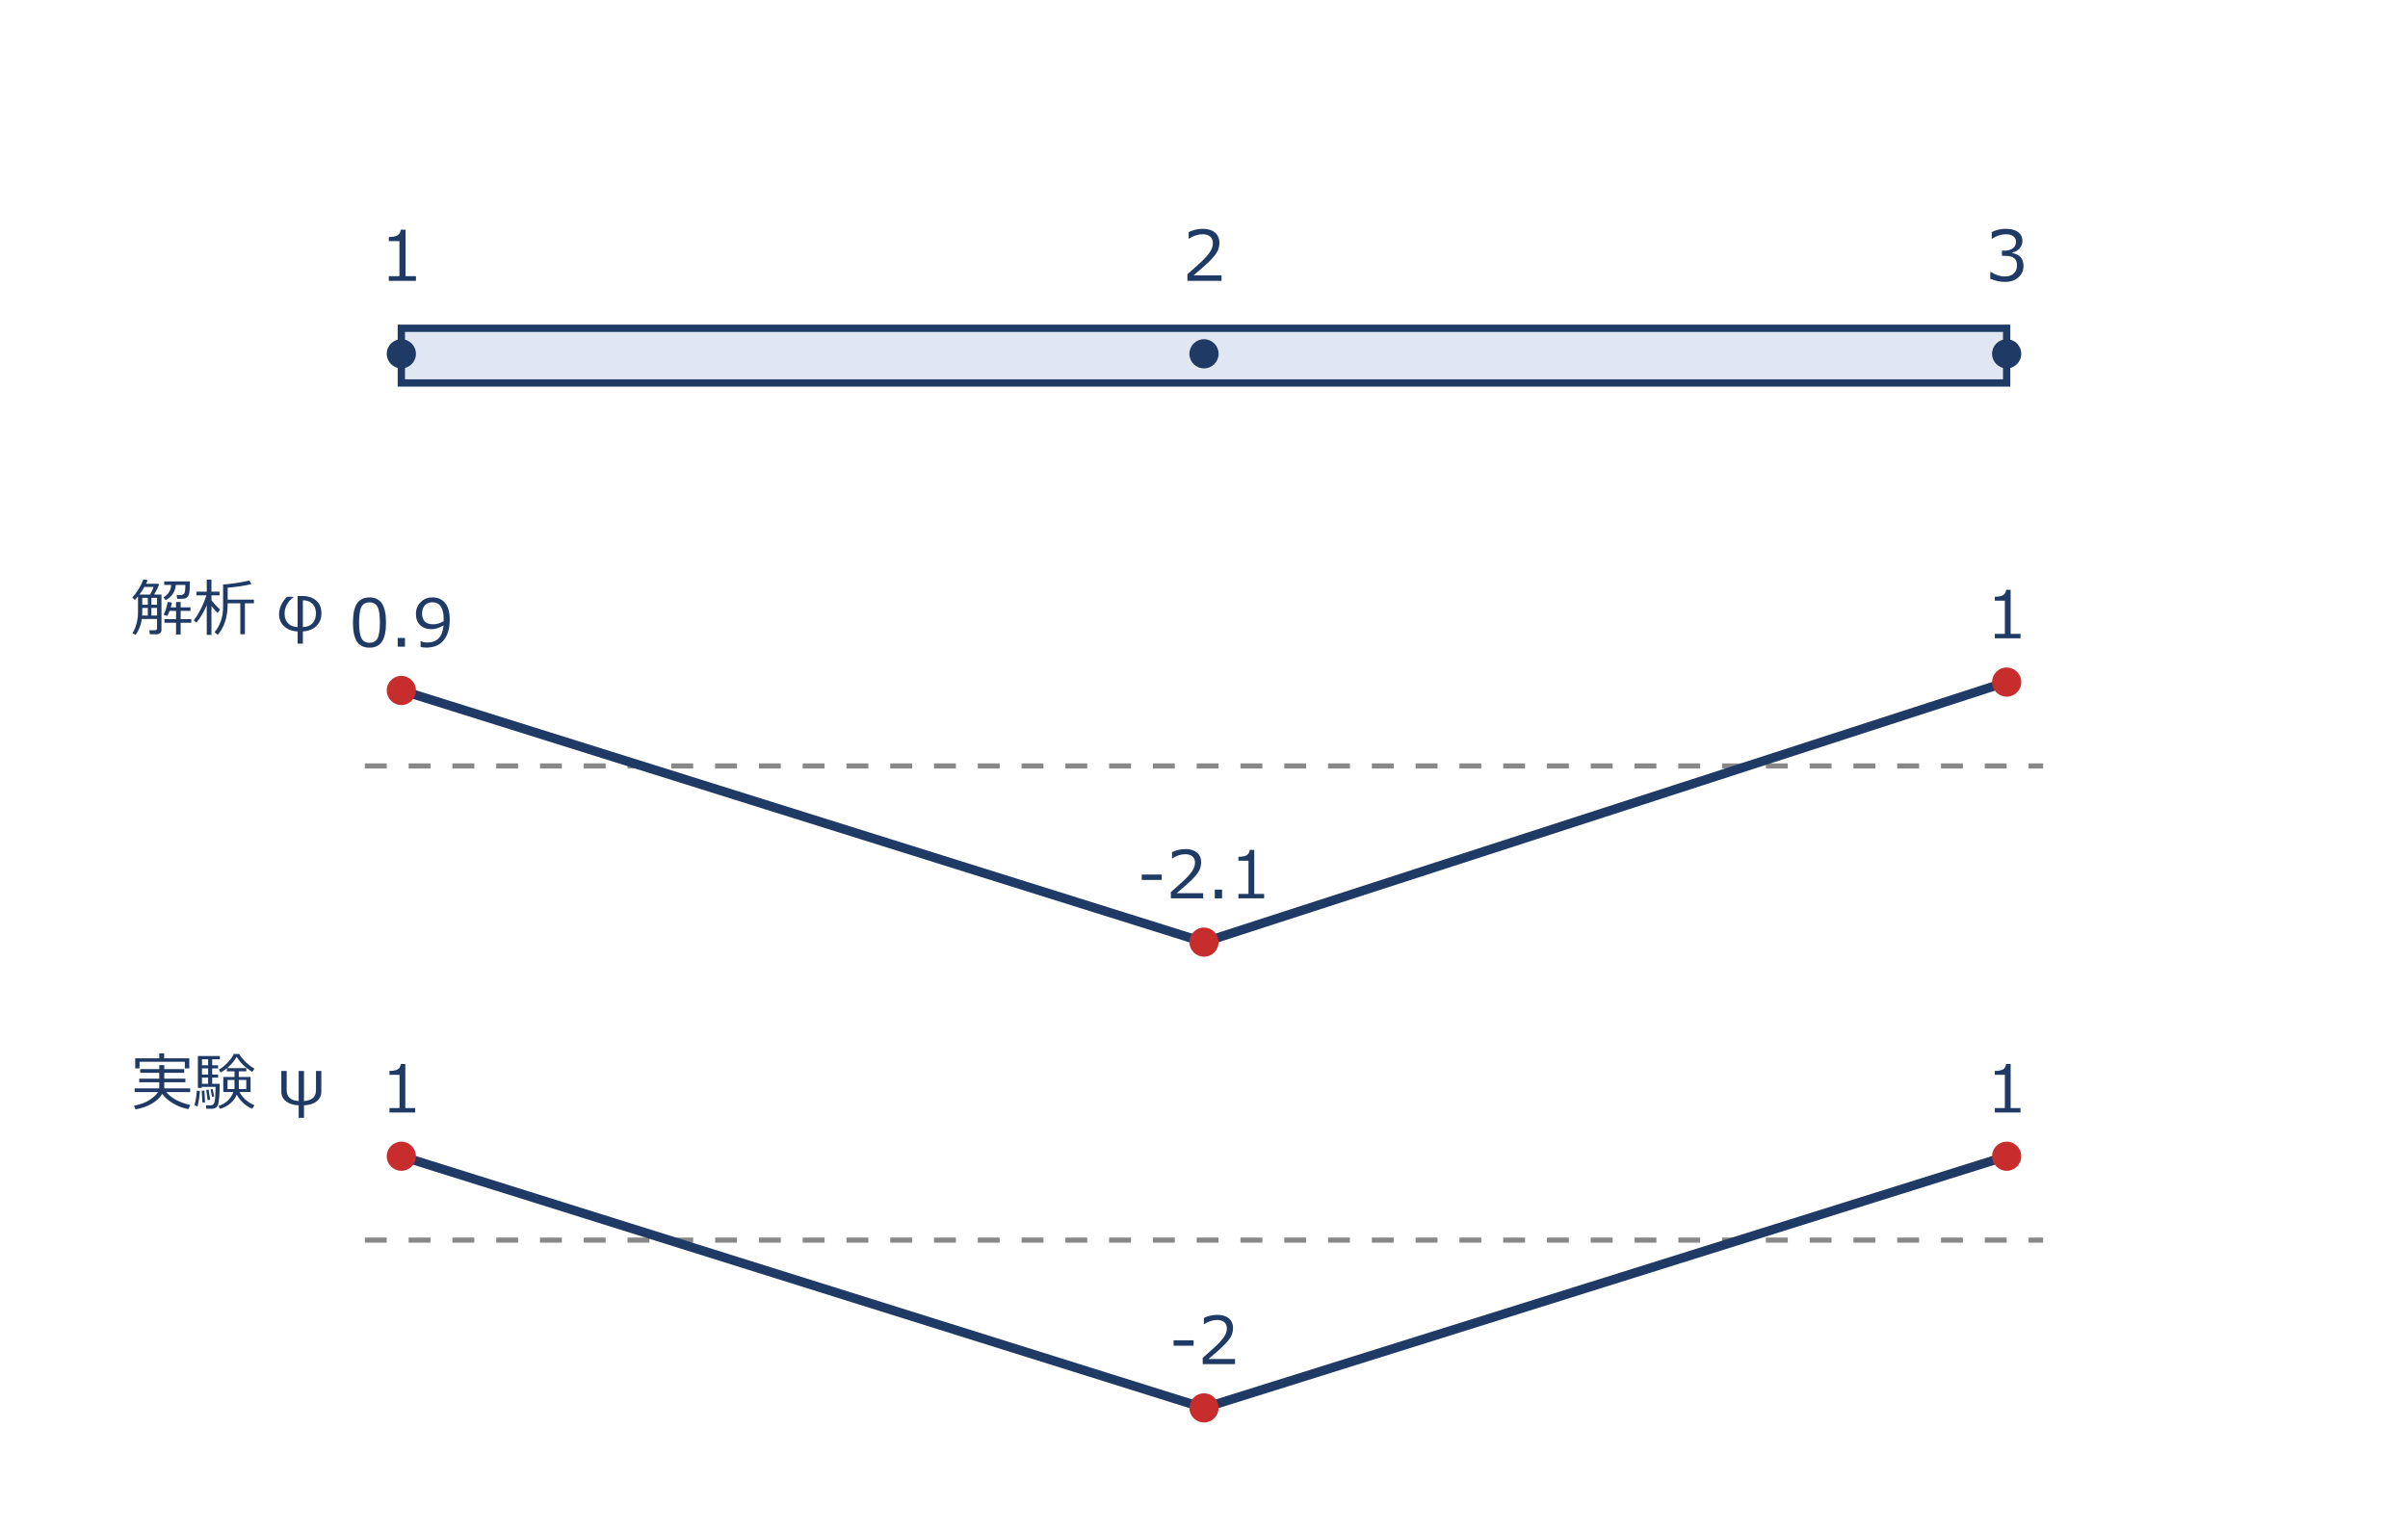
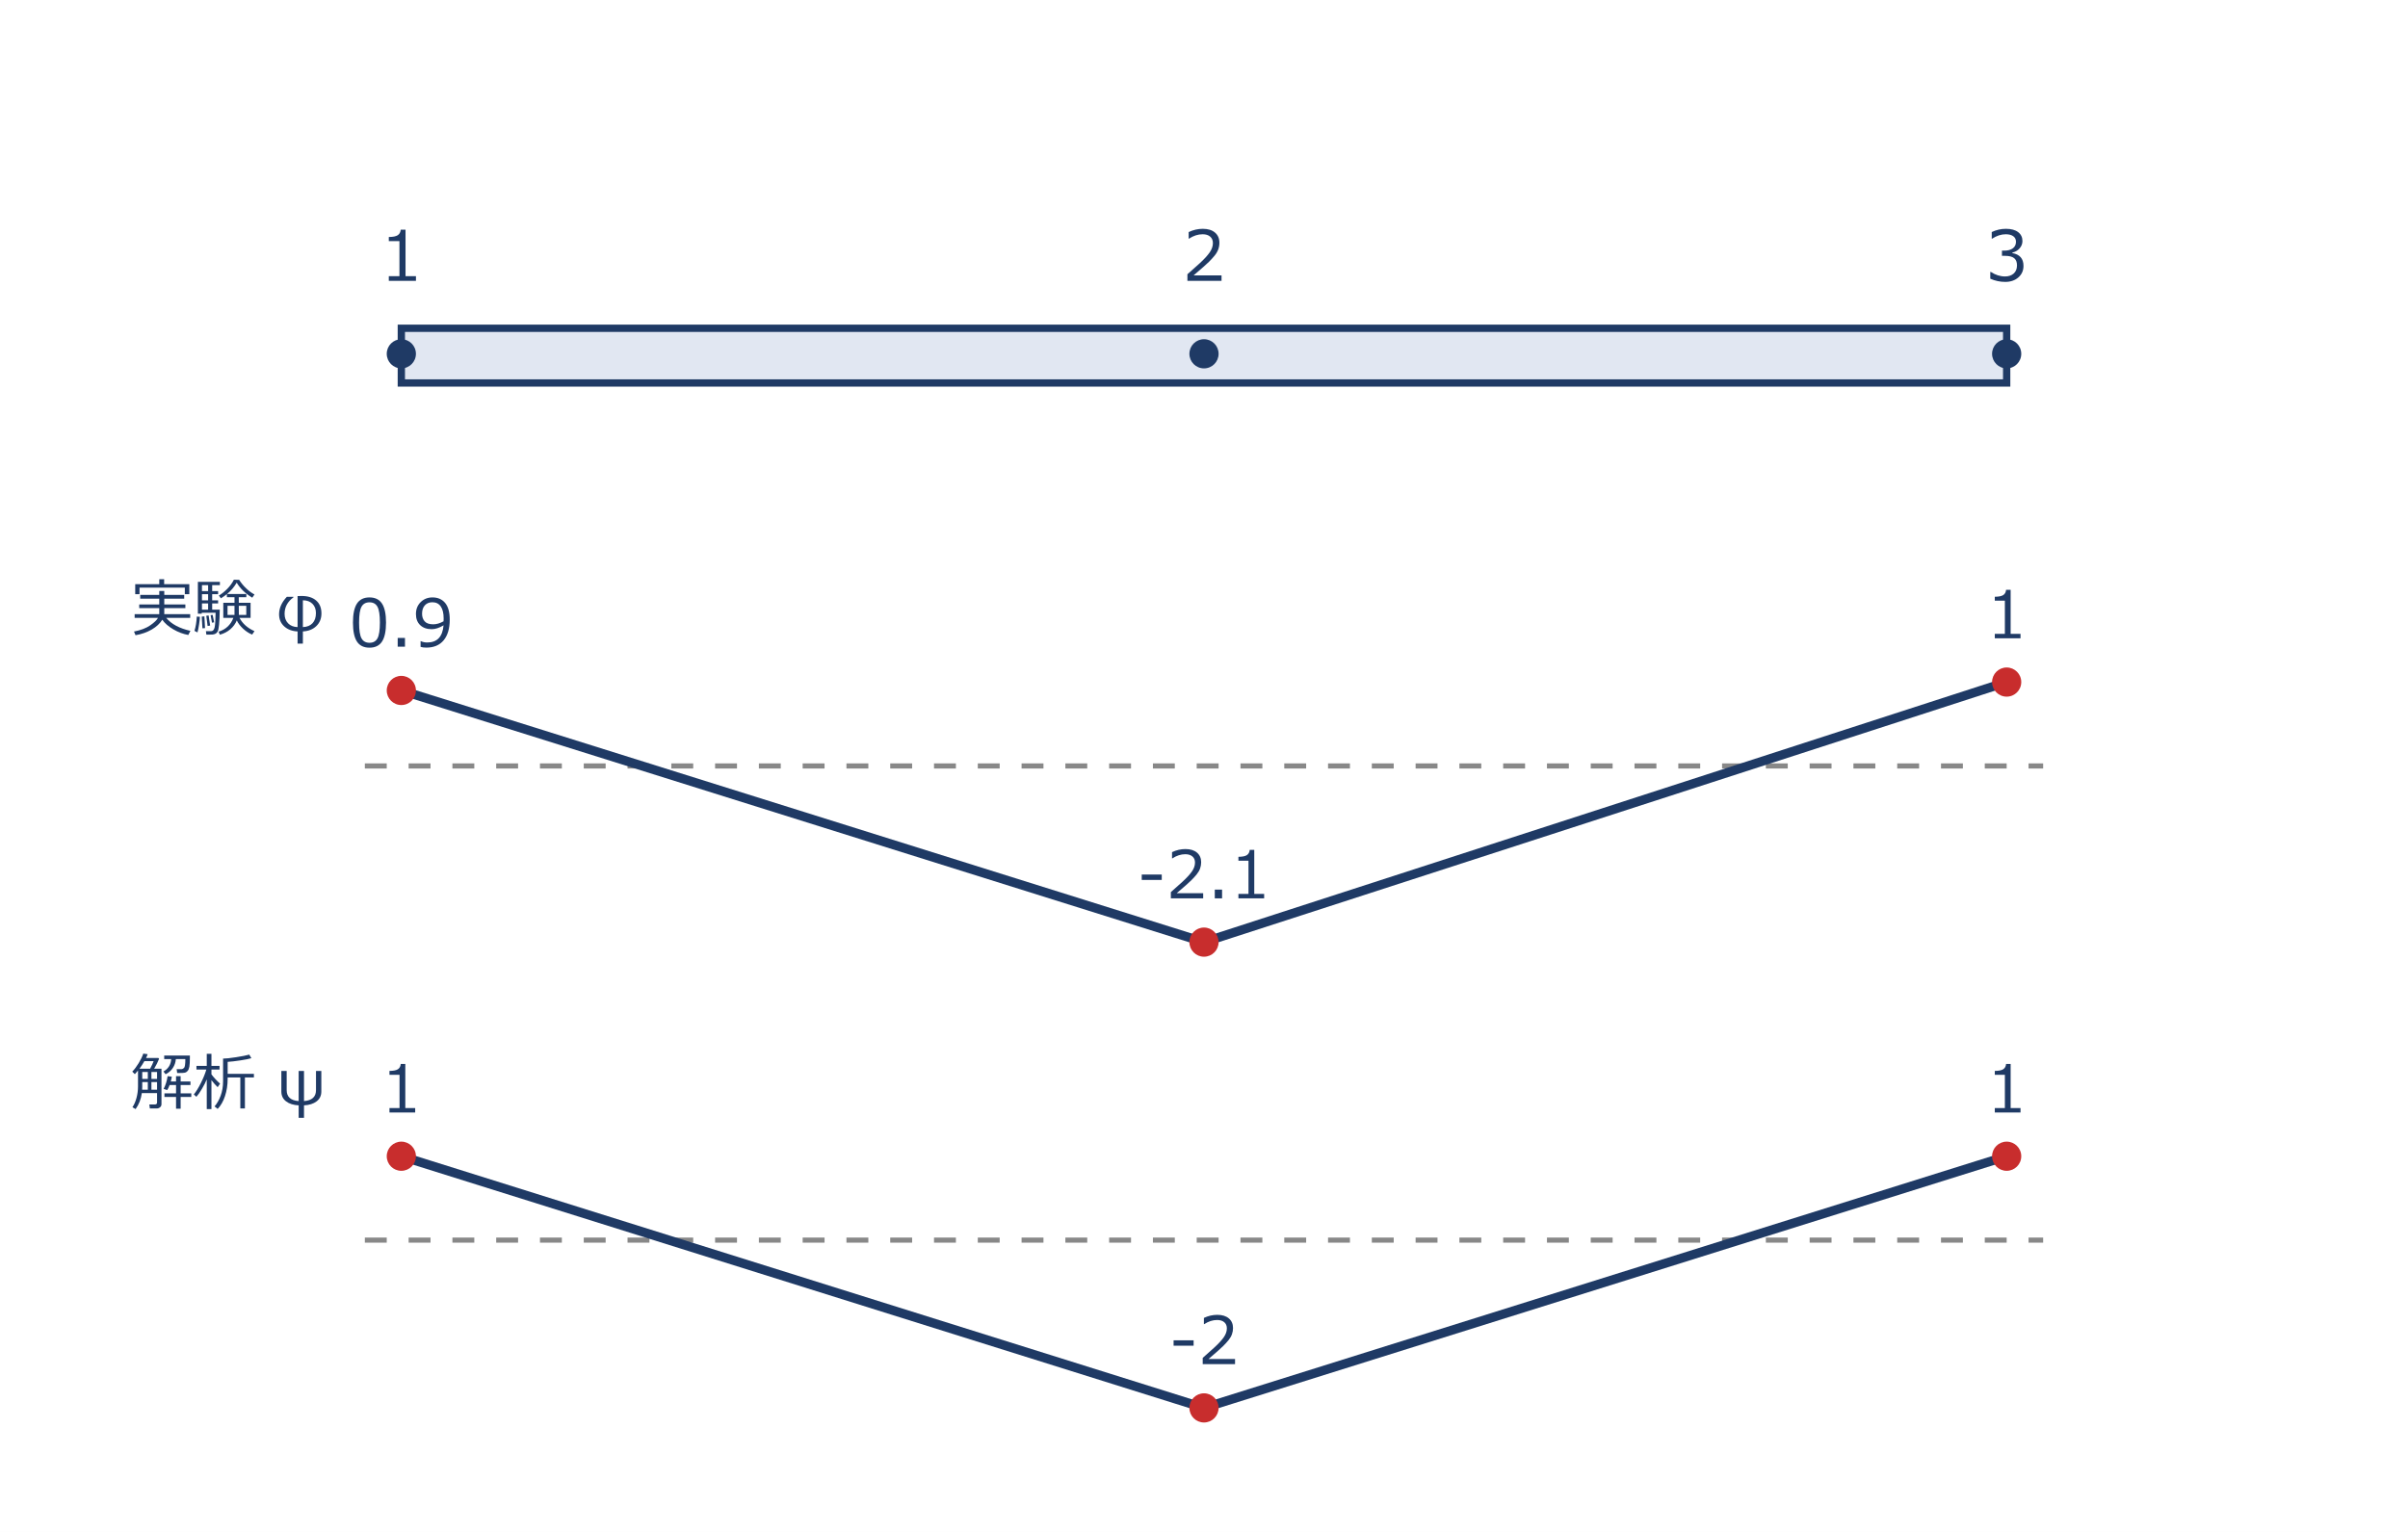
- <svg xmlns="http://www.w3.org/2000/svg" viewBox="0 0 660 420" width="660" height="420" role="img" data-style="cae-standard-v1" data-font="Meiryo" data-asset-key="v1e9BarModesPre" data-png-sha256="54a320dc697e2577ec88196cacb3f953e9181591d41b83affa01d007764c740d">
+ <svg xmlns="http://www.w3.org/2000/svg" viewBox="0 0 660 420" width="660" height="420" role="img" data-style="cae-standard-v1" data-font="Meiryo" data-asset-key="v1e9BarModesPre" data-png-sha256="3b5e10a3303e037f52723e81ce1591651d4a614c376390bde799dd42e4bb3ade">
  <rect width="660" height="420" fill="#FFFFFF" />
  <rect x="110" y="90" width="440" height="15" fill="#E1E7F2" stroke="#1F3A65" stroke-width="2" />
  <circle cx="110" cy="97" r="4" fill="#1F3A65" />
  <g aria-label="1" fill="#1F3A65">
    <path d="M1068 0H266V138H580V1174H266V1296Q450 1297 529.0 1348.5Q608 1400 618 1512H760V138H1068Z" transform="translate(104.100 77) scale(0.009277 -0.009277)" />
  </g>
  <circle cx="330" cy="97" r="4" fill="#1F3A65" />
  <g aria-label="2" fill="#1F3A65">
    <path d="M1154 0H146V195Q306 333 505.5 516.0Q705 699 802.0 838.0Q899 977 899 1116Q899 1239 817.5 1308.0Q736 1377 596 1377Q391 1377 193 1247H183V1442Q385 1538 601 1538Q829 1538 960.0 1427.5Q1091 1317 1091 1126Q1091 1024 1057.5 931.0Q1024 838 953.0 750.0Q882 662 783.0 563.0Q684 464 328 161H1154Z" transform="translate(324.100 77) scale(0.009277 -0.009277)" />
  </g>
  <circle cx="550" cy="97" r="4" fill="#1F3A65" />
  <g aria-label="3" fill="#1F3A65">
    <path d="M152 63V264H168Q371 130 588 130Q748 130 844.5 217.0Q941 304 941 459Q941 603 857.0 671.0Q773 739 585 739H497V893H565Q727 893 819.0 962.0Q911 1031 911 1156Q911 1262 830.5 1319.5Q750 1377 609 1377Q406 1377 206 1246H195V1443Q397 1538 614 1538Q847 1538 974.5 1440.5Q1102 1343 1102 1177Q1102 1055 1017.0 959.0Q932 863 804 837V821Q1133 762 1133 442Q1133 235 982.0 102.0Q831 -31 593 -31Q366 -31 152 63Z" transform="translate(544.100 77) scale(0.009277 -0.009277)" />
  </g>
  <path d="M100.000 210.000 L102.000 210.000 L104.000 210.000 L106.000 210.000" fill="none" stroke="#888888" stroke-width="1.4" />
  <path d="M112.000 210.000 L114.000 210.000 L116.000 210.000 L118.000 210.000" fill="none" stroke="#888888" stroke-width="1.4" />
  <path d="M124.000 210.000 L126.000 210.000 L128.000 210.000 L130.000 210.000" fill="none" stroke="#888888" stroke-width="1.4" />
  <path d="M136.000 210.000 L138.000 210.000 L140.000 210.000 L142.000 210.000" fill="none" stroke="#888888" stroke-width="1.4" />
  <path d="M148.000 210.000 L150.000 210.000 L152.000 210.000 L154.000 210.000" fill="none" stroke="#888888" stroke-width="1.4" />
  <path d="M160.000 210.000 L162.000 210.000 L164.000 210.000 L166.000 210.000" fill="none" stroke="#888888" stroke-width="1.4" />
  <path d="M172.000 210.000 L174.000 210.000 L176.000 210.000 L178.000 210.000" fill="none" stroke="#888888" stroke-width="1.4" />
  <path d="M184.000 210.000 L186.000 210.000 L188.000 210.000 L190.000 210.000" fill="none" stroke="#888888" stroke-width="1.4" />
  <path d="M196.000 210.000 L198.000 210.000 L200.000 210.000 L202.000 210.000" fill="none" stroke="#888888" stroke-width="1.4" />
  <path d="M208.000 210.000 L210.000 210.000 L212.000 210.000 L214.000 210.000" fill="none" stroke="#888888" stroke-width="1.4" />
  <path d="M220.000 210.000 L222.000 210.000 L224.000 210.000 L226.000 210.000" fill="none" stroke="#888888" stroke-width="1.4" />
  <path d="M232.000 210.000 L234.000 210.000 L236.000 210.000 L238.000 210.000" fill="none" stroke="#888888" stroke-width="1.4" />
  <path d="M244.000 210.000 L246.000 210.000 L248.000 210.000 L250.000 210.000" fill="none" stroke="#888888" stroke-width="1.4" />
  <path d="M256.000 210.000 L258.000 210.000 L260.000 210.000 L262.000 210.000" fill="none" stroke="#888888" stroke-width="1.4" />
  <path d="M268.000 210.000 L270.000 210.000 L272.000 210.000 L274.000 210.000" fill="none" stroke="#888888" stroke-width="1.4" />
  <path d="M280.000 210.000 L282.000 210.000 L284.000 210.000 L286.000 210.000" fill="none" stroke="#888888" stroke-width="1.4" />
  <path d="M292.000 210.000 L294.000 210.000 L296.000 210.000 L298.000 210.000" fill="none" stroke="#888888" stroke-width="1.4" />
  <path d="M304.000 210.000 L306.000 210.000 L308.000 210.000 L310.000 210.000" fill="none" stroke="#888888" stroke-width="1.4" />
  <path d="M316.000 210.000 L318.000 210.000 L320.000 210.000 L322.000 210.000" fill="none" stroke="#888888" stroke-width="1.4" />
  <path d="M328.000 210.000 L330.000 210.000 L332.000 210.000 L334.000 210.000" fill="none" stroke="#888888" stroke-width="1.4" />
  <path d="M340.000 210.000 L342.000 210.000 L344.000 210.000 L346.000 210.000" fill="none" stroke="#888888" stroke-width="1.4" />
  <path d="M352.000 210.000 L354.000 210.000 L356.000 210.000 L358.000 210.000" fill="none" stroke="#888888" stroke-width="1.4" />
  <path d="M364.000 210.000 L366.000 210.000 L368.000 210.000 L370.000 210.000" fill="none" stroke="#888888" stroke-width="1.4" />
  <path d="M376.000 210.000 L378.000 210.000 L380.000 210.000 L382.000 210.000" fill="none" stroke="#888888" stroke-width="1.4" />
  <path d="M388.000 210.000 L390.000 210.000 L392.000 210.000 L394.000 210.000" fill="none" stroke="#888888" stroke-width="1.4" />
  <path d="M400.000 210.000 L402.000 210.000 L404.000 210.000 L406.000 210.000" fill="none" stroke="#888888" stroke-width="1.4" />
  <path d="M412.000 210.000 L414.000 210.000 L416.000 210.000 L418.000 210.000" fill="none" stroke="#888888" stroke-width="1.4" />
  <path d="M424.000 210.000 L426.000 210.000 L428.000 210.000 L430.000 210.000" fill="none" stroke="#888888" stroke-width="1.4" />
  <path d="M436.000 210.000 L438.000 210.000 L440.000 210.000 L442.000 210.000" fill="none" stroke="#888888" stroke-width="1.4" />
  <path d="M448.000 210.000 L450.000 210.000 L452.000 210.000 L454.000 210.000" fill="none" stroke="#888888" stroke-width="1.4" />
  <path d="M460.000 210.000 L462.000 210.000 L464.000 210.000 L466.000 210.000" fill="none" stroke="#888888" stroke-width="1.4" />
  <path d="M472.000 210.000 L474.000 210.000 L476.000 210.000 L478.000 210.000" fill="none" stroke="#888888" stroke-width="1.4" />
  <path d="M484.000 210.000 L486.000 210.000 L488.000 210.000 L490.000 210.000" fill="none" stroke="#888888" stroke-width="1.4" />
  <path d="M496.000 210.000 L498.000 210.000 L500.000 210.000 L502.000 210.000" fill="none" stroke="#888888" stroke-width="1.4" />
  <path d="M508.000 210.000 L510.000 210.000 L512.000 210.000 L514.000 210.000" fill="none" stroke="#888888" stroke-width="1.4" />
  <path d="M520.000 210.000 L522.000 210.000 L524.000 210.000 L526.000 210.000" fill="none" stroke="#888888" stroke-width="1.4" />
  <path d="M532.000 210.000 L534.000 210.000 L536.000 210.000 L538.000 210.000" fill="none" stroke="#888888" stroke-width="1.4" />
  <path d="M544.000 210.000 L546.000 210.000 L548.000 210.000 L550.000 210.000" fill="none" stroke="#888888" stroke-width="1.4" />
  <path d="M556.000 210.000 L557.333 210.000 L558.667 210.000 L560.000 210.000" fill="none" stroke="#888888" stroke-width="1.4" />
  <path d="M110.000 189.300 L330.000 258.300 L550.000 187.000" fill="none" stroke="#1F3A65" stroke-width="2.5" />
  <circle cx="110" cy="189.3" r="4" fill="#C82D2D" />
  <g aria-label="0.9" fill="#1F3A65">
    <path d="M637 -31Q371 -31 246.0 159.0Q121 349 121 752Q121 1155 246.5 1346.0Q372 1537 637 1537Q900 1537 1026.0 1345.5Q1152 1154 1152 754Q1152 350 1027.0 159.5Q902 -31 637 -31ZM637 1384Q466 1384 389.0 1248.5Q312 1113 312 752Q312 394 389.0 258.0Q466 122 637 122Q808 122 884.5 258.0Q961 394 961 754Q961 1107 885.0 1245.5Q809 1384 637 1384Z" transform="translate(95.678 177.3) scale(0.008789 -0.008789)" />
    <path d="M471 0H244V273H471Z" transform="translate(106.858 177.3) scale(0.008789 -0.008789)" />
    <path d="M243 -6V171H255Q339 131 451 131Q913 131 959 666Q759 546 591 546Q363 546 230.5 672.5Q98 799 98 1019Q98 1245 246.0 1391.0Q394 1537 614 1537Q865 1537 1008.5 1364.5Q1152 1192 1152 845Q1152 429 963.0 200.0Q774 -29 421 -29Q317 -29 243 -6ZM959 792 962 881Q962 1125 872.0 1255.5Q782 1386 612 1386Q463 1386 376.0 1290.5Q289 1195 289 1027Q289 883 370.0 790.5Q451 698 638 698Q791 698 959 792Z" transform="translate(113.142 177.3) scale(0.008789 -0.008789)" />
  </g>
  <circle cx="330" cy="258.3" r="4" fill="#C82D2D" />
  <g aria-label="-2.1" fill="#1F3A65">
    <path d="M762 575H138V743H762Z" transform="translate(311.723 246.3) scale(0.008789 -0.008789)" />
    <path d="M1154 0H146V195Q306 333 505.5 516.0Q705 699 802.0 838.0Q899 977 899 1116Q899 1239 817.5 1308.0Q736 1377 596 1377Q391 1377 193 1247H183V1442Q385 1538 601 1538Q829 1538 960.0 1427.5Q1091 1317 1091 1126Q1091 1024 1057.5 931.0Q1024 838 953.0 750.0Q882 662 783.0 563.0Q684 464 328 161H1154Z" transform="translate(319.633 246.3) scale(0.008789 -0.008789)" />
    <path d="M471 0H244V273H471Z" transform="translate(330.813 246.3) scale(0.008789 -0.008789)" />
    <path d="M1068 0H266V138H580V1174H266V1296Q450 1297 529.0 1348.5Q608 1400 618 1512H760V138H1068Z" transform="translate(337.097 246.3) scale(0.008789 -0.008789)" />
  </g>
  <circle cx="550" cy="187" r="4" fill="#C82D2D" />
  <g aria-label="1" fill="#1F3A65">
    <path d="M1068 0H266V138H580V1174H266V1296Q450 1297 529.0 1348.5Q608 1400 618 1512H760V138H1068Z" transform="translate(544.410 175) scale(0.008789 -0.008789)" />
  </g>
-   <g aria-label="解析 φ" fill="#1F3A65">
-     <path d="M845 -108H611L594 24H778Q849 24 849 89V398H346Q306 102 141 -129L36 -68Q121 58 170.5 240.5Q220 423 220 619V1144Q163 1073 116 1024L30 1108Q134 1212 241.0 1386.5Q348 1561 394 1703L538 1684Q522 1632 486 1559H891L916 1532Q860 1383 753 1204H995V32Q995 -29 948.5 -68.5Q902 -108 845 -108ZM268 1204H620Q708 1368 736 1455H431Q356 1321 268 1204ZM849 866V1095H663V866ZM544 1095H360V866H544ZM849 510V763H663V510ZM360 763V611Q360 561 357 510H544V763ZM1131 1022 1060 1112Q1300 1247 1316 1522H1085V1639H1933V1568Q1933 1366 1916.0 1272.0Q1899 1178 1859.5 1132.0Q1820 1086 1772.5 1074.0Q1725 1062 1560 1062H1513L1496 1189H1649Q1695 1189 1739.0 1229.5Q1783 1270 1783 1522H1469Q1459 1363 1369.5 1228.0Q1280 1093 1131 1022ZM1093 272V391H1476V665H1264Q1222 552 1183 498L1066 538Q1162 720 1198 958L1336 941Q1327 869 1302 782H1476V958H1628V782H1952V665H1628V391H1979V272H1628V-116H1476V272Z" transform="translate(36.000 173) scale(0.008301 -0.008301)" />
-     <path d="M100 277 14 354Q124 484 245.5 727.0Q367 970 429 1177H102V1298H442V1697H597V1298H864V1177H597V1017Q719 854 881 711L802 594Q702 688 597 826V-129H442V853Q391 721 284.0 540.5Q177 360 100 277ZM1550 -108V916H1132V868Q1132 565 1045.0 301.5Q958 38 802 -124L699 -41Q820 96 900.5 312.0Q981 528 981 790V1538Q1116 1538 1412.0 1584.0Q1708 1630 1846 1670L1915 1551Q1805 1517 1551.5 1478.5Q1298 1440 1132 1430V1035H1999V916H1702V-108Z" transform="translate(53.000 173) scale(0.008301 -0.008301)" />
+   <g aria-label="実験 φ" fill="#1F3A65">
+     <path d="M1766 1215V1432H270V1215H128V1547H922V1710H1083V1547H1914V1215ZM922 556V757H260V876H922V1068H293V1192H922V1323H1087V1192H1745V1068H1087V876H1784V757H1087V556H1943V433H1152Q1406 127 1950 5L1881 -131Q1623 -85 1384.0 56.0Q1145 197 1021 372Q906 184 672.0 48.0Q438 -88 138 -139L88 -18Q426 49 623.5 187.0Q821 325 880 433H109V556Z" transform="translate(36.000 173) scale(0.008301 -0.008301)" />
+     <path d="M1358 931V1117H1107V1219Q1023 1151 909 1079L842 1171Q973 1247 1113.5 1387.0Q1254 1527 1337 1693L1511 1691Q1607 1538 1743.5 1408.5Q1880 1279 2018 1207L1945 1100Q1603 1306 1431 1597Q1306 1382 1113 1223H1749V1117H1499L1500 931H1889V434H1523Q1676 147 2018 -5L1941 -118Q1781 -54 1640.5 77.5Q1500 209 1434 349Q1366 183 1220.5 58.0Q1075 -67 874 -122L832 -22Q1188 85 1321 434H988V931ZM1747 833H1500L1502 532H1747ZM1358 833H1128V532H1358ZM621 705H871Q866 381 848.0 206.5Q830 32 803.5 -16.0Q777 -64 733.5 -88.0Q690 -112 626 -118Q610 -120 429 -120L414 -5H571H574L577 -6H583Q674 -6 702.0 120.0Q730 246 734 603H276V571H149V1624H876V1516H621V1317H817V1215H621V1012H817V910H621ZM284 1516V1317H487V1516ZM284 1215V1012H487V1215ZM284 910V705H487V910ZM615 275 569 523 637 532 686 287ZM470 166 426 503 504 513 554 179ZM299 89 276 475 364 484 385 95ZM136 -47 36 5Q99 204 113 477L216 469Q214 385 188.5 217.5Q163 50 136 -47Z" transform="translate(53.000 173) scale(0.008301 -0.008301)" />
    <path d="" transform="translate(70.000 173) scale(0.008301 -0.008301)" />
    <path d="M872 -14V-417H697V-14Q427 -2 256.5 152.0Q86 306 86 552Q86 856 343 1130H561V1113Q268 898 268 567Q268 374 383.0 254.5Q498 135 697 129V1154Q745 1157 832 1157Q1138 1157 1311.5 1006.0Q1485 855 1485 582Q1485 326 1317.0 163.5Q1149 1 872 -14ZM872 1014V129Q1080 137 1191.5 258.5Q1303 380 1303 592Q1303 784 1187.5 899.0Q1072 1014 872 1014Z" transform="translate(75.777 173) scale(0.008301 -0.008301)" />
  </g>
  <path d="M100.000 340.000 L102.000 340.000 L104.000 340.000 L106.000 340.000" fill="none" stroke="#888888" stroke-width="1.4" />
  <path d="M112.000 340.000 L114.000 340.000 L116.000 340.000 L118.000 340.000" fill="none" stroke="#888888" stroke-width="1.4" />
  <path d="M124.000 340.000 L126.000 340.000 L128.000 340.000 L130.000 340.000" fill="none" stroke="#888888" stroke-width="1.4" />
  <path d="M136.000 340.000 L138.000 340.000 L140.000 340.000 L142.000 340.000" fill="none" stroke="#888888" stroke-width="1.4" />
  <path d="M148.000 340.000 L150.000 340.000 L152.000 340.000 L154.000 340.000" fill="none" stroke="#888888" stroke-width="1.4" />
  <path d="M160.000 340.000 L162.000 340.000 L164.000 340.000 L166.000 340.000" fill="none" stroke="#888888" stroke-width="1.4" />
  <path d="M172.000 340.000 L174.000 340.000 L176.000 340.000 L178.000 340.000" fill="none" stroke="#888888" stroke-width="1.4" />
  <path d="M184.000 340.000 L186.000 340.000 L188.000 340.000 L190.000 340.000" fill="none" stroke="#888888" stroke-width="1.4" />
  <path d="M196.000 340.000 L198.000 340.000 L200.000 340.000 L202.000 340.000" fill="none" stroke="#888888" stroke-width="1.4" />
  <path d="M208.000 340.000 L210.000 340.000 L212.000 340.000 L214.000 340.000" fill="none" stroke="#888888" stroke-width="1.4" />
  <path d="M220.000 340.000 L222.000 340.000 L224.000 340.000 L226.000 340.000" fill="none" stroke="#888888" stroke-width="1.4" />
  <path d="M232.000 340.000 L234.000 340.000 L236.000 340.000 L238.000 340.000" fill="none" stroke="#888888" stroke-width="1.4" />
  <path d="M244.000 340.000 L246.000 340.000 L248.000 340.000 L250.000 340.000" fill="none" stroke="#888888" stroke-width="1.4" />
  <path d="M256.000 340.000 L258.000 340.000 L260.000 340.000 L262.000 340.000" fill="none" stroke="#888888" stroke-width="1.4" />
  <path d="M268.000 340.000 L270.000 340.000 L272.000 340.000 L274.000 340.000" fill="none" stroke="#888888" stroke-width="1.4" />
  <path d="M280.000 340.000 L282.000 340.000 L284.000 340.000 L286.000 340.000" fill="none" stroke="#888888" stroke-width="1.4" />
  <path d="M292.000 340.000 L294.000 340.000 L296.000 340.000 L298.000 340.000" fill="none" stroke="#888888" stroke-width="1.4" />
  <path d="M304.000 340.000 L306.000 340.000 L308.000 340.000 L310.000 340.000" fill="none" stroke="#888888" stroke-width="1.4" />
  <path d="M316.000 340.000 L318.000 340.000 L320.000 340.000 L322.000 340.000" fill="none" stroke="#888888" stroke-width="1.4" />
  <path d="M328.000 340.000 L330.000 340.000 L332.000 340.000 L334.000 340.000" fill="none" stroke="#888888" stroke-width="1.4" />
  <path d="M340.000 340.000 L342.000 340.000 L344.000 340.000 L346.000 340.000" fill="none" stroke="#888888" stroke-width="1.4" />
  <path d="M352.000 340.000 L354.000 340.000 L356.000 340.000 L358.000 340.000" fill="none" stroke="#888888" stroke-width="1.4" />
  <path d="M364.000 340.000 L366.000 340.000 L368.000 340.000 L370.000 340.000" fill="none" stroke="#888888" stroke-width="1.4" />
  <path d="M376.000 340.000 L378.000 340.000 L380.000 340.000 L382.000 340.000" fill="none" stroke="#888888" stroke-width="1.4" />
  <path d="M388.000 340.000 L390.000 340.000 L392.000 340.000 L394.000 340.000" fill="none" stroke="#888888" stroke-width="1.4" />
  <path d="M400.000 340.000 L402.000 340.000 L404.000 340.000 L406.000 340.000" fill="none" stroke="#888888" stroke-width="1.4" />
  <path d="M412.000 340.000 L414.000 340.000 L416.000 340.000 L418.000 340.000" fill="none" stroke="#888888" stroke-width="1.4" />
  <path d="M424.000 340.000 L426.000 340.000 L428.000 340.000 L430.000 340.000" fill="none" stroke="#888888" stroke-width="1.4" />
  <path d="M436.000 340.000 L438.000 340.000 L440.000 340.000 L442.000 340.000" fill="none" stroke="#888888" stroke-width="1.4" />
  <path d="M448.000 340.000 L450.000 340.000 L452.000 340.000 L454.000 340.000" fill="none" stroke="#888888" stroke-width="1.4" />
  <path d="M460.000 340.000 L462.000 340.000 L464.000 340.000 L466.000 340.000" fill="none" stroke="#888888" stroke-width="1.4" />
  <path d="M472.000 340.000 L474.000 340.000 L476.000 340.000 L478.000 340.000" fill="none" stroke="#888888" stroke-width="1.4" />
  <path d="M484.000 340.000 L486.000 340.000 L488.000 340.000 L490.000 340.000" fill="none" stroke="#888888" stroke-width="1.4" />
  <path d="M496.000 340.000 L498.000 340.000 L500.000 340.000 L502.000 340.000" fill="none" stroke="#888888" stroke-width="1.4" />
  <path d="M508.000 340.000 L510.000 340.000 L512.000 340.000 L514.000 340.000" fill="none" stroke="#888888" stroke-width="1.4" />
  <path d="M520.000 340.000 L522.000 340.000 L524.000 340.000 L526.000 340.000" fill="none" stroke="#888888" stroke-width="1.4" />
  <path d="M532.000 340.000 L534.000 340.000 L536.000 340.000 L538.000 340.000" fill="none" stroke="#888888" stroke-width="1.4" />
  <path d="M544.000 340.000 L546.000 340.000 L548.000 340.000 L550.000 340.000" fill="none" stroke="#888888" stroke-width="1.4" />
  <path d="M556.000 340.000 L557.333 340.000 L558.667 340.000 L560.000 340.000" fill="none" stroke="#888888" stroke-width="1.4" />
  <path d="M110.000 317.000 L330.000 386.000 L550.000 317.000" fill="none" stroke="#1F3A65" stroke-width="2.5" />
  <circle cx="110" cy="317" r="4" fill="#C82D2D" />
  <g aria-label="1" fill="#1F3A65">
    <path d="M1068 0H266V138H580V1174H266V1296Q450 1297 529.0 1348.5Q608 1400 618 1512H760V138H1068Z" transform="translate(104.410 305) scale(0.008789 -0.008789)" />
  </g>
  <circle cx="330" cy="386" r="4" fill="#C82D2D" />
  <g aria-label="-2" fill="#1F3A65">
    <path d="M762 575H138V743H762Z" transform="translate(320.455 374) scale(0.008789 -0.008789)" />
    <path d="M1154 0H146V195Q306 333 505.5 516.0Q705 699 802.0 838.0Q899 977 899 1116Q899 1239 817.5 1308.0Q736 1377 596 1377Q391 1377 193 1247H183V1442Q385 1538 601 1538Q829 1538 960.0 1427.5Q1091 1317 1091 1126Q1091 1024 1057.5 931.0Q1024 838 953.0 750.0Q882 662 783.0 563.0Q684 464 328 161H1154Z" transform="translate(328.365 374) scale(0.008789 -0.008789)" />
  </g>
  <circle cx="550" cy="317" r="4" fill="#C82D2D" />
  <g aria-label="1" fill="#1F3A65">
    <path d="M1068 0H266V138H580V1174H266V1296Q450 1297 529.0 1348.5Q608 1400 618 1512H760V138H1068Z" transform="translate(544.410 305) scale(0.008789 -0.008789)" />
  </g>
-   <g aria-label="実験 ψ" fill="#1F3A65">
-     <path d="M1766 1215V1432H270V1215H128V1547H922V1710H1083V1547H1914V1215ZM922 556V757H260V876H922V1068H293V1192H922V1323H1087V1192H1745V1068H1087V876H1784V757H1087V556H1943V433H1152Q1406 127 1950 5L1881 -131Q1623 -85 1384.0 56.0Q1145 197 1021 372Q906 184 672.0 48.0Q438 -88 138 -139L88 -18Q426 49 623.5 187.0Q821 325 880 433H109V556Z" transform="translate(36.000 303) scale(0.008301 -0.008301)" />
-     <path d="M1358 931V1117H1107V1219Q1023 1151 909 1079L842 1171Q973 1247 1113.5 1387.0Q1254 1527 1337 1693L1511 1691Q1607 1538 1743.5 1408.5Q1880 1279 2018 1207L1945 1100Q1603 1306 1431 1597Q1306 1382 1113 1223H1749V1117H1499L1500 931H1889V434H1523Q1676 147 2018 -5L1941 -118Q1781 -54 1640.5 77.5Q1500 209 1434 349Q1366 183 1220.5 58.0Q1075 -67 874 -122L832 -22Q1188 85 1321 434H988V931ZM1747 833H1500L1502 532H1747ZM1358 833H1128V532H1358ZM621 705H871Q866 381 848.0 206.5Q830 32 803.5 -16.0Q777 -64 733.5 -88.0Q690 -112 626 -118Q610 -120 429 -120L414 -5H571H574L577 -6H583Q674 -6 702.0 120.0Q730 246 734 603H276V571H149V1624H876V1516H621V1317H817V1215H621V1012H817V910H621ZM284 1516V1317H487V1516ZM284 1215V1012H487V1215ZM284 910V705H487V910ZM615 275 569 523 637 532 686 287ZM470 166 426 503 504 513 554 179ZM299 89 276 475 364 484 385 95ZM136 -47 36 5Q99 204 113 477L216 469Q214 385 188.5 217.5Q163 50 136 -47Z" transform="translate(53.000 303) scale(0.008301 -0.008301)" />
+   <g aria-label="解析 ψ" fill="#1F3A65">
+     <path d="M845 -108H611L594 24H778Q849 24 849 89V398H346Q306 102 141 -129L36 -68Q121 58 170.5 240.5Q220 423 220 619V1144Q163 1073 116 1024L30 1108Q134 1212 241.0 1386.5Q348 1561 394 1703L538 1684Q522 1632 486 1559H891L916 1532Q860 1383 753 1204H995V32Q995 -29 948.5 -68.5Q902 -108 845 -108ZM268 1204H620Q708 1368 736 1455H431Q356 1321 268 1204ZM849 866V1095H663V866ZM544 1095H360V866H544ZM849 510V763H663V510ZM360 763V611Q360 561 357 510H544V763ZM1131 1022 1060 1112Q1300 1247 1316 1522H1085V1639H1933V1568Q1933 1366 1916.0 1272.0Q1899 1178 1859.5 1132.0Q1820 1086 1772.5 1074.0Q1725 1062 1560 1062H1513L1496 1189H1649Q1695 1189 1739.0 1229.5Q1783 1270 1783 1522H1469Q1459 1363 1369.5 1228.0Q1280 1093 1131 1022ZM1093 272V391H1476V665H1264Q1222 552 1183 498L1066 538Q1162 720 1198 958L1336 941Q1327 869 1302 782H1476V958H1628V782H1952V665H1628V391H1979V272H1628V-116H1476V272Z" transform="translate(36.000 303) scale(0.008301 -0.008301)" />
+     <path d="M100 277 14 354Q124 484 245.5 727.0Q367 970 429 1177H102V1298H442V1697H597V1298H864V1177H597V1017Q719 854 881 711L802 594Q702 688 597 826V-129H442V853Q391 721 284.0 540.5Q177 360 100 277ZM1550 -108V916H1132V868Q1132 565 1045.0 301.5Q958 38 802 -124L699 -41Q820 96 900.5 312.0Q981 528 981 790V1538Q1116 1538 1412.0 1584.0Q1708 1630 1846 1670L1915 1551Q1805 1517 1551.5 1478.5Q1298 1440 1132 1430V1035H1999V916H1702V-108Z" transform="translate(53.000 303) scale(0.008301 -0.008301)" />
    <path d="" transform="translate(70.000 303) scale(0.008301 -0.008301)" />
    <path d="M1481 450Q1481 246 1326.0 126.5Q1171 7 909 -6V-417H733V-6Q471 7 316.0 126.5Q161 246 161 450V1130H337V496Q337 164 733 135V1130H909V135Q1305 164 1305 496V1130H1481Z" transform="translate(75.777 303) scale(0.008301 -0.008301)" />
  </g>
</svg>
